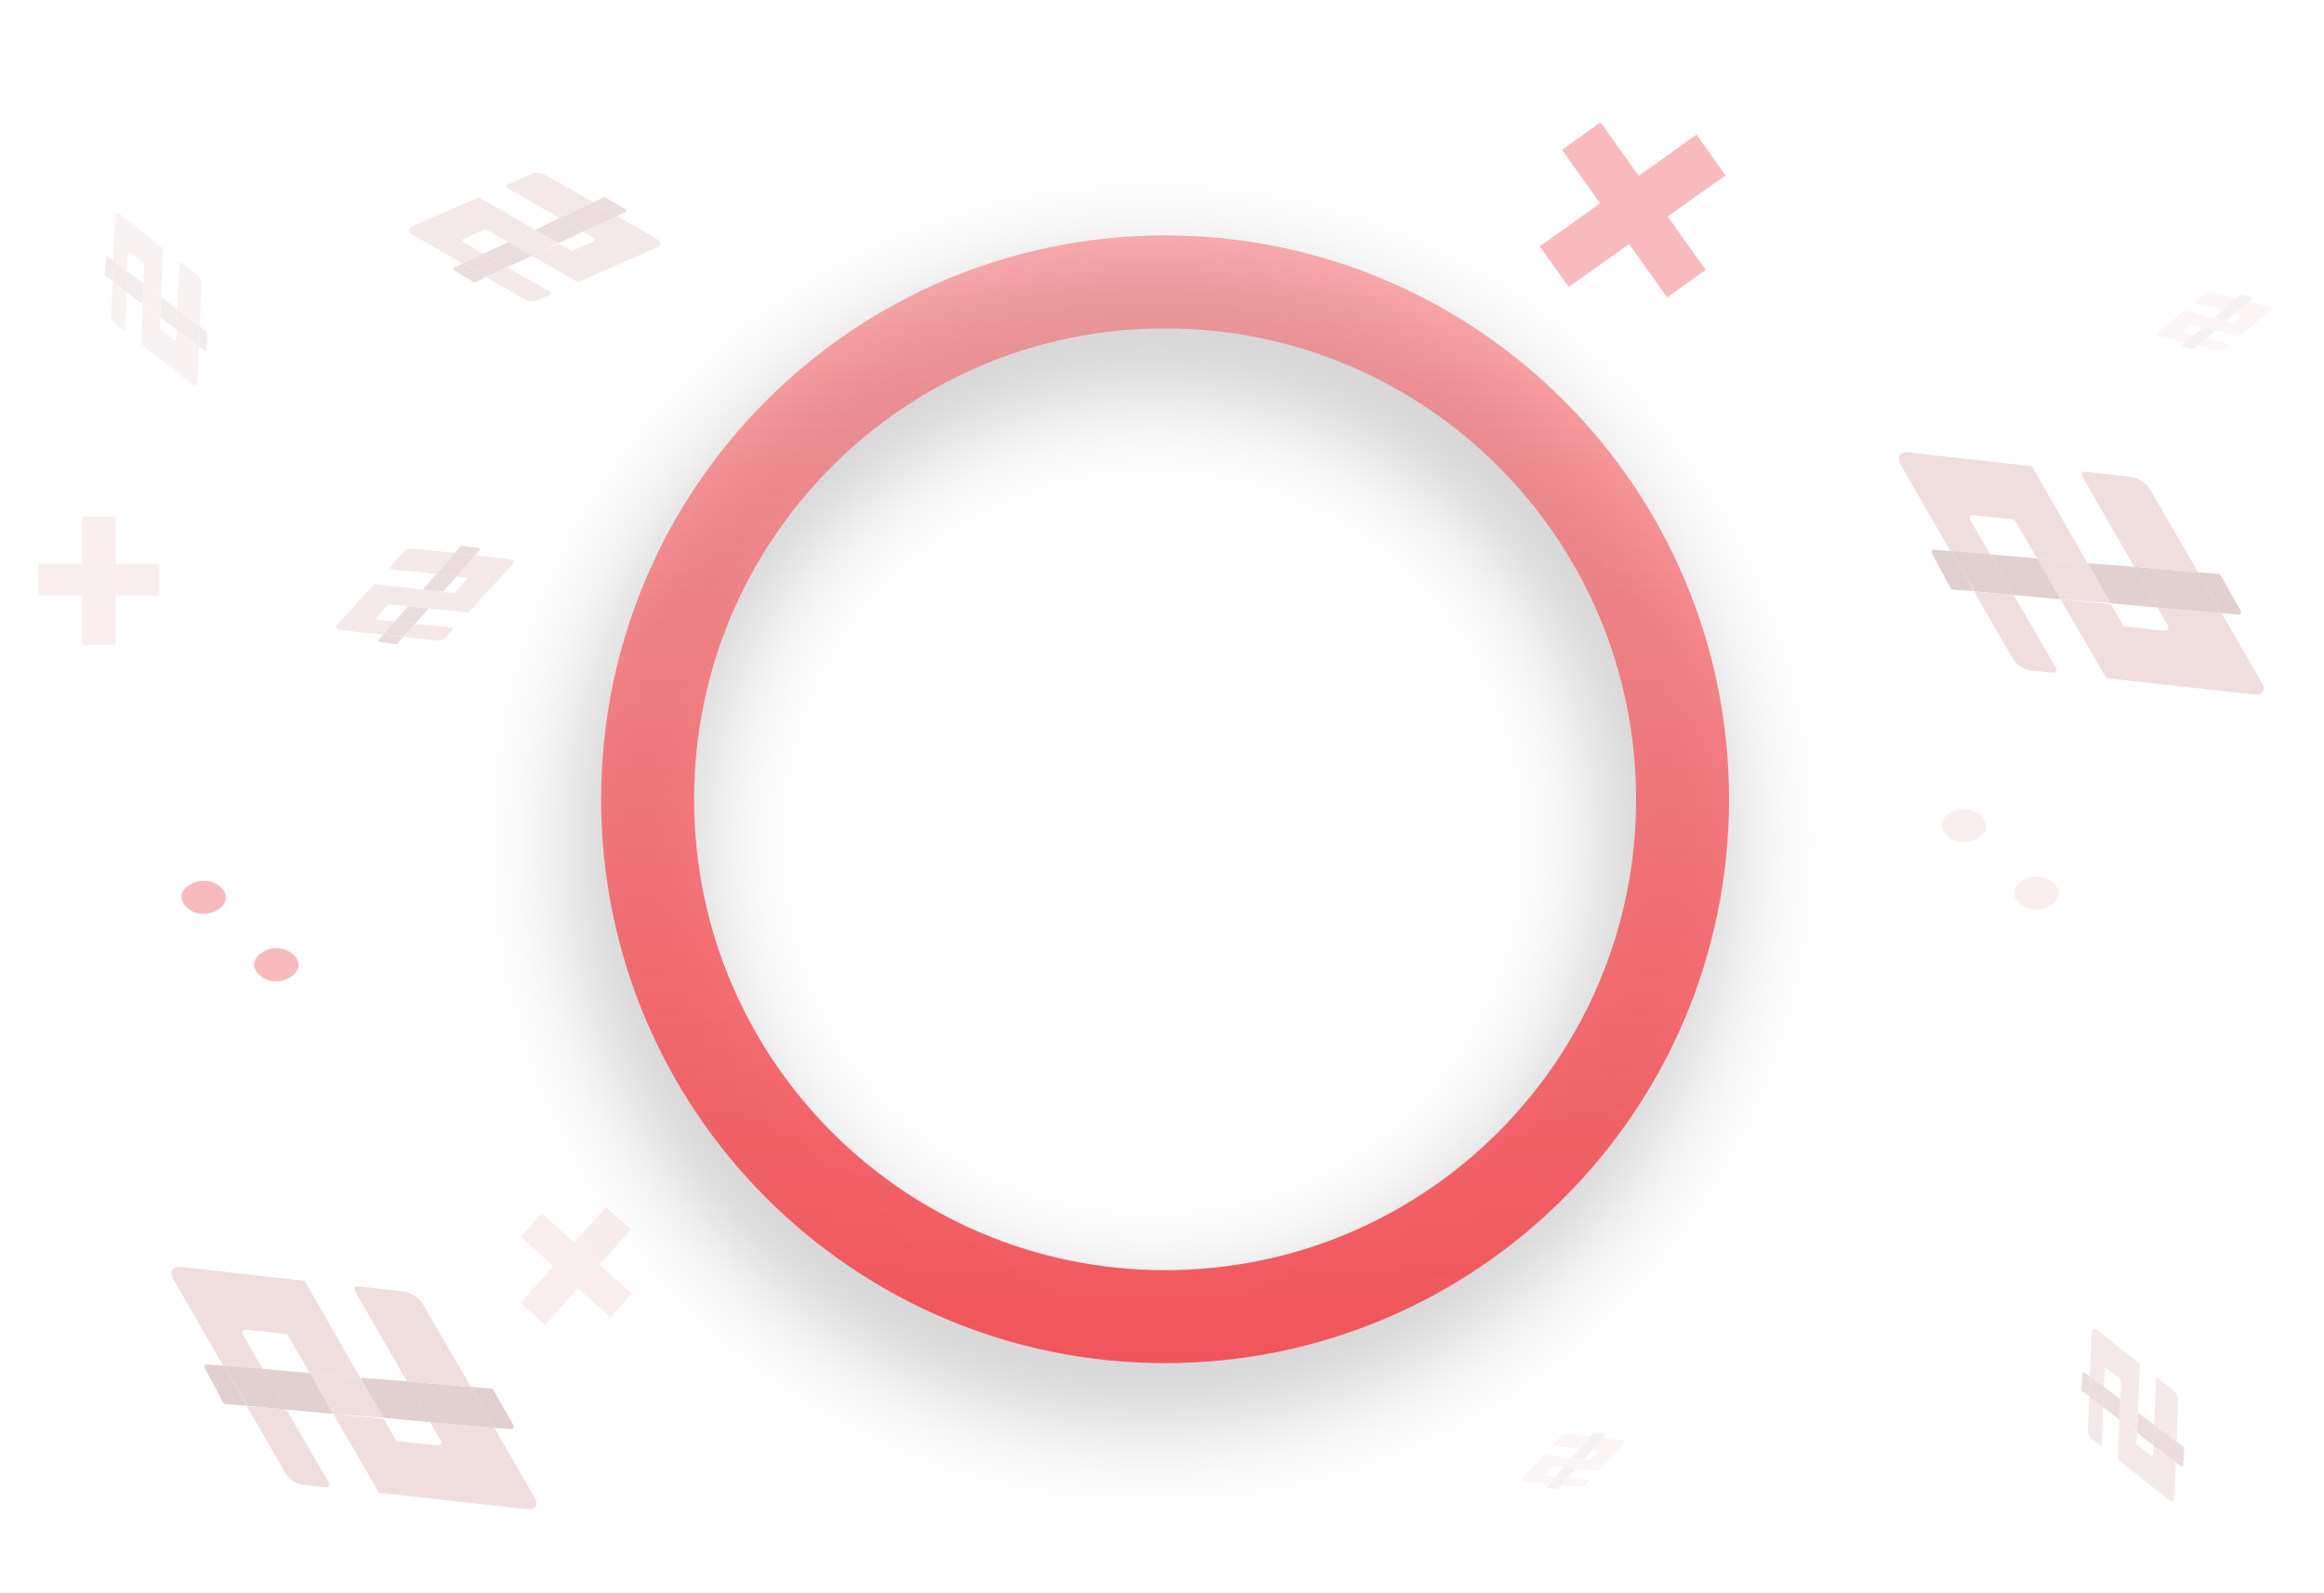
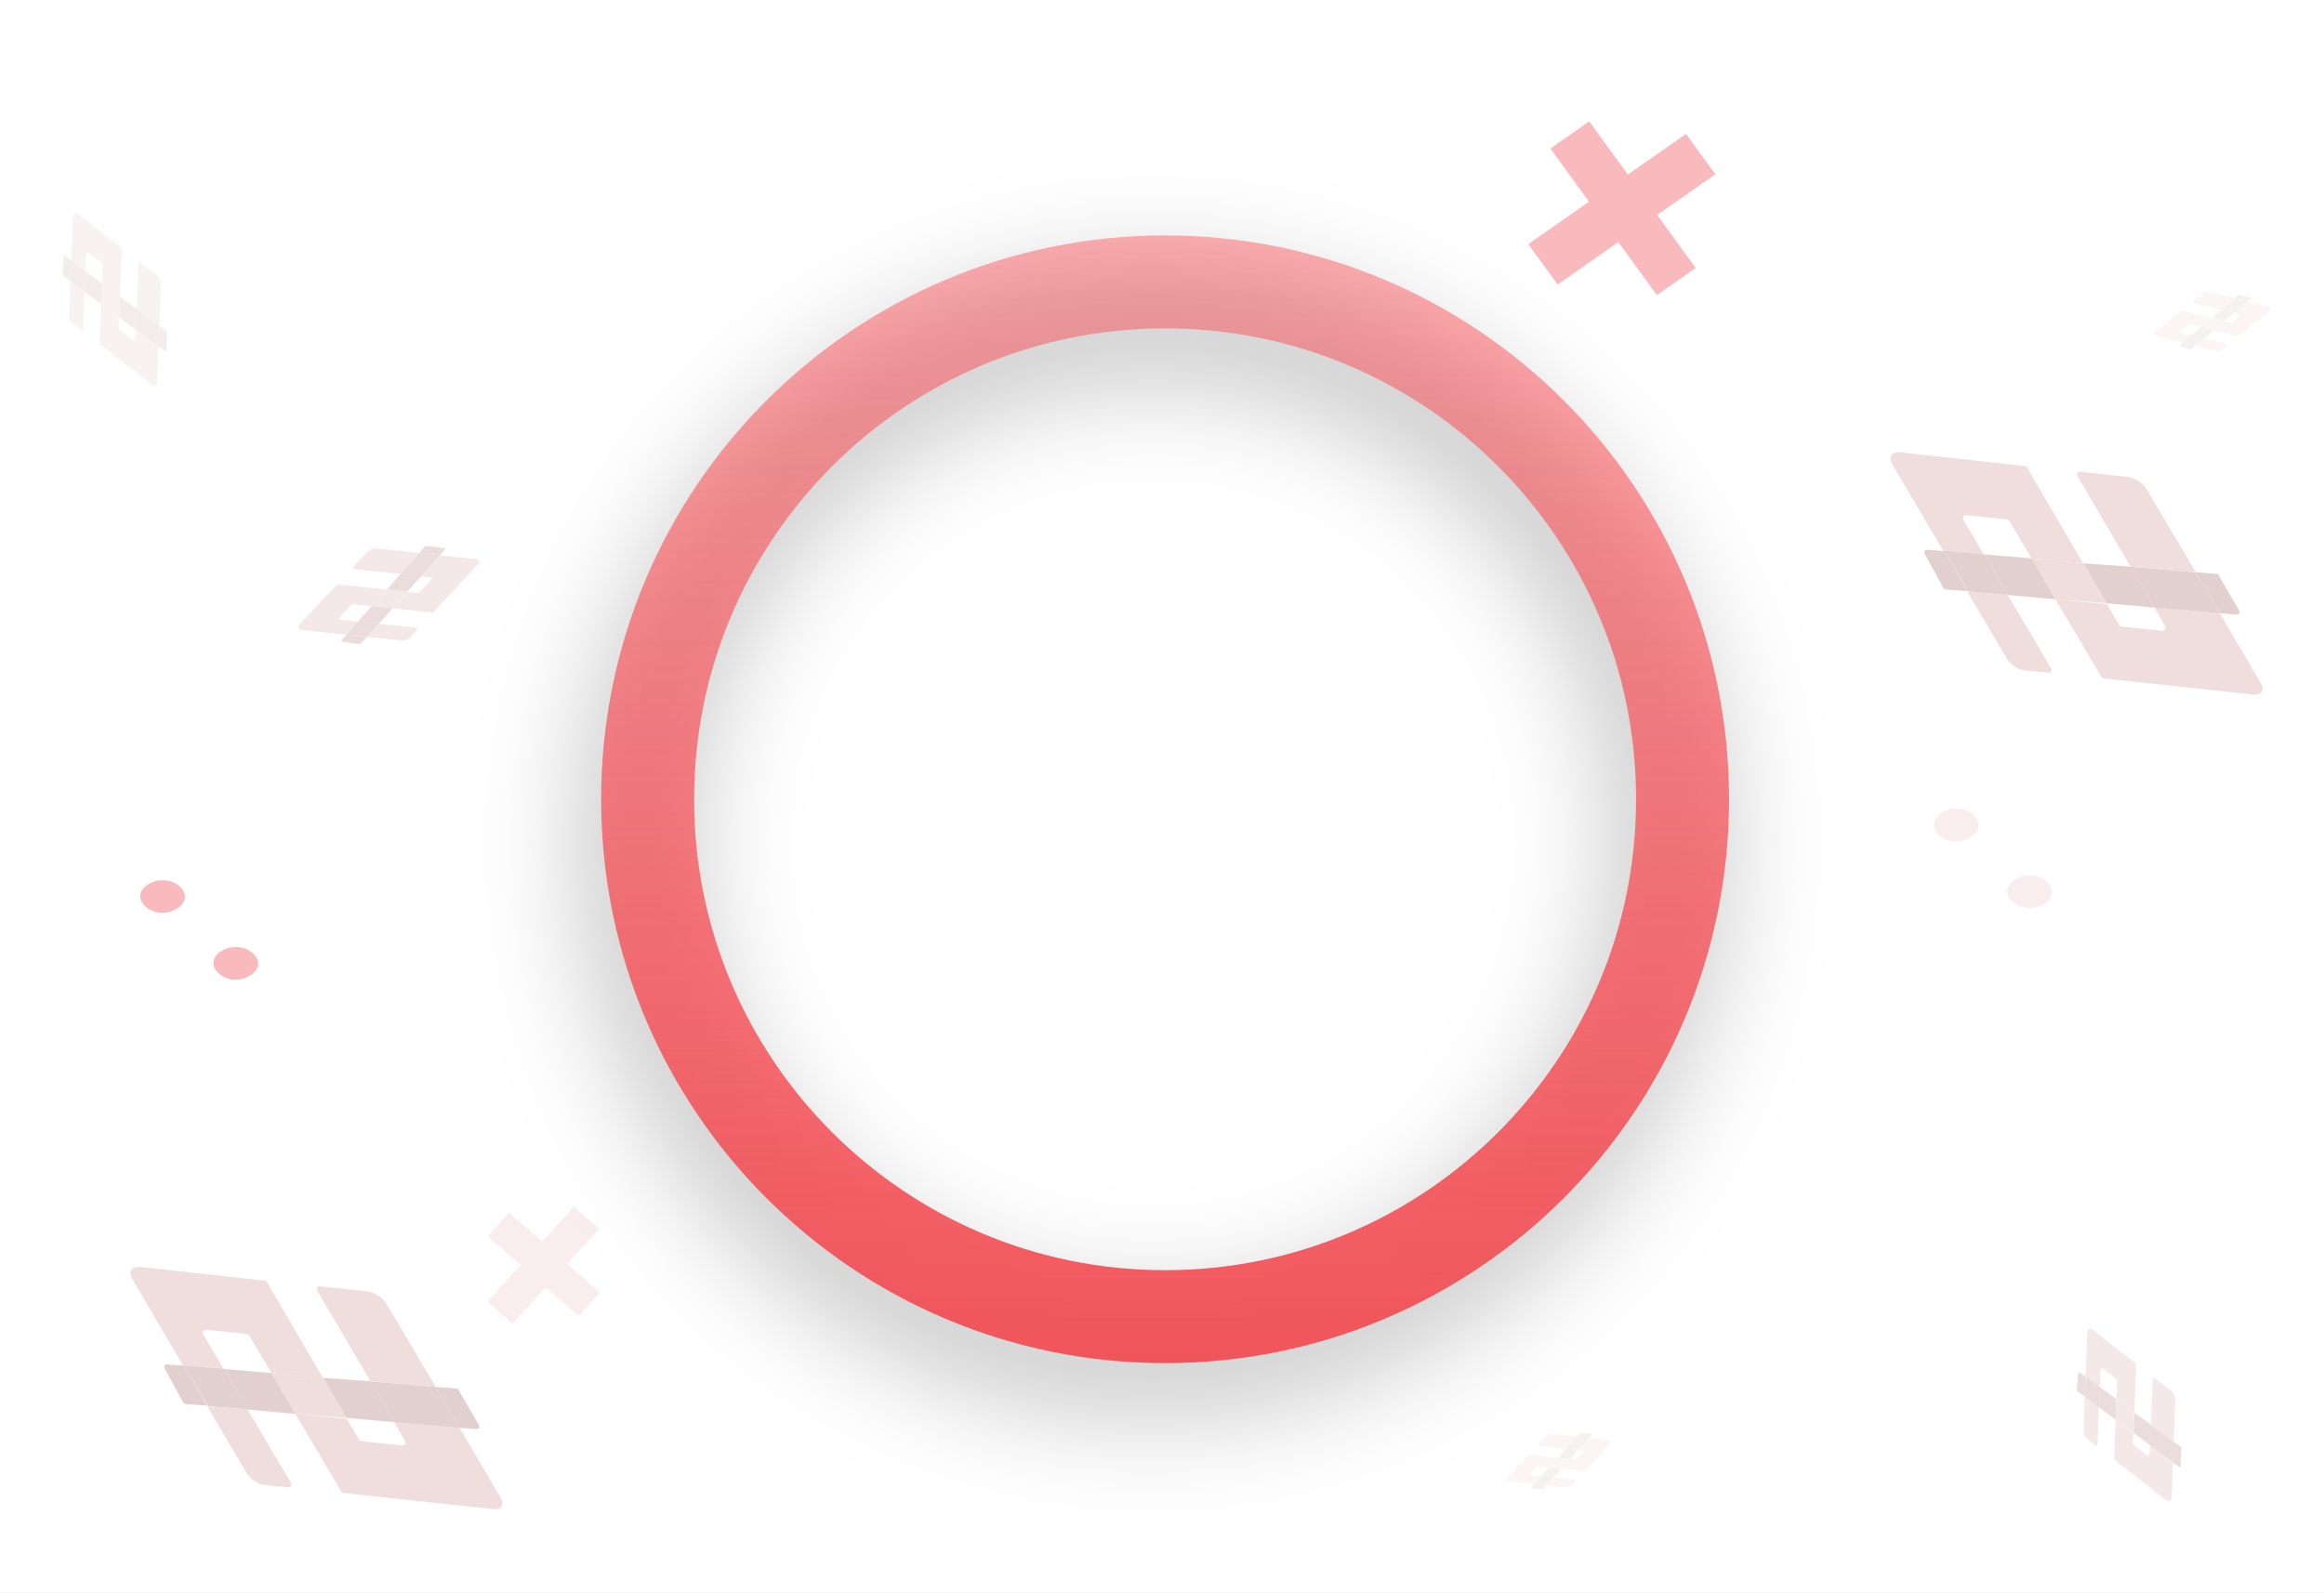
<svg xmlns="http://www.w3.org/2000/svg" width="375" height="257" viewBox="0 0 375 257" fill="none">
  <rect width="375" height="257" fill="white" />
-   <path d="M18.637 91.014H25.688V96.111H18.637V104.08H13.266V96.111H6.195V91.014H13.266V83.377H18.637V91.014Z" fill="#FAEDED" />
-   <path d="M96.692 204.115L101.943 208.82L98.541 212.616L93.29 207.911L87.973 213.846L83.972 210.262L89.29 204.327L84.024 199.609L87.426 195.812L92.692 200.53L97.788 194.843L101.788 198.427L96.692 204.115Z" fill="#FAEDED" />
-   <path d="M269.097 34.945L275.233 43.559L269.005 47.995L262.869 39.381L253.133 46.316L248.459 39.754L258.195 32.819L252.042 24.181L258.27 19.745L264.423 28.383L273.753 21.737L278.427 28.299L269.097 34.945Z" fill="#F9BABD" />
-   <path d="M325.885 145.796C325.227 145.184 324.95 144.534 325.055 143.846C325.17 143.152 325.62 142.571 326.403 142.105C327.197 141.631 328.056 141.432 328.981 141.507C329.917 141.575 330.714 141.915 331.372 142.527C332.02 143.129 332.292 143.775 332.187 144.463C332.073 145.142 331.614 145.721 330.808 146.201C330.014 146.674 329.16 146.878 328.244 146.812C327.32 146.737 326.533 146.399 325.885 145.796ZM314.17 134.903C313.512 134.292 313.236 133.642 313.34 132.954C313.456 132.26 313.905 131.679 314.688 131.212C315.482 130.739 316.342 130.54 317.266 130.615C318.202 130.683 318.999 131.022 319.657 131.634C320.305 132.237 320.577 132.883 320.473 133.57C320.359 134.249 319.899 134.829 319.094 135.309C318.299 135.782 317.445 135.986 316.53 135.92C315.605 135.845 314.819 135.506 314.17 134.903Z" fill="#FAEDED" />
-   <path d="M41.857 157.352C41.199 156.74 40.923 156.09 41.027 155.402C41.143 154.708 41.592 154.127 42.375 153.661C43.169 153.187 44.029 152.988 44.953 153.063C45.889 153.131 46.686 153.471 47.344 154.082C47.992 154.685 48.264 155.331 48.16 156.019C48.046 156.698 47.586 157.277 46.781 157.757C45.986 158.23 45.132 158.434 44.217 158.368C43.292 158.293 42.506 157.955 41.857 157.352ZM30.143 146.459C29.485 145.848 29.208 145.198 29.312 144.51C29.428 143.815 29.877 143.235 30.66 142.768C31.455 142.295 32.314 142.096 33.239 142.171C34.174 142.239 34.971 142.578 35.629 143.19C36.278 143.793 36.55 144.438 36.445 145.126C36.331 145.805 35.871 146.385 35.066 146.865C34.272 147.338 33.417 147.542 32.502 147.476C31.578 147.401 30.791 147.062 30.143 146.459Z" fill="#F9BABD" />
+   <path d="M91.498 203.964L96.793 208.619L93.356 212.384L88.061 207.728L82.688 213.613L78.654 210.066L84.027 204.182L78.718 199.513L82.155 195.748L87.465 200.417L92.614 194.777L96.647 198.324L91.498 203.964Z" fill="#FAEDED" />
+   <path d="M267.401 34.691L273.614 43.251L267.347 47.631L261.134 39.072L251.337 45.92L246.604 39.4L256.401 32.552L250.172 23.969L256.439 19.588L262.669 28.171L272.057 21.608L276.79 28.129L267.401 34.691Z" fill="#F9BABD" />
+   <path d="M324.731 145.537C324.067 144.931 323.787 144.288 323.89 143.609C324.005 142.922 324.456 142.349 325.242 141.889C326.041 141.422 326.905 141.227 327.836 141.302C328.777 141.37 329.58 141.707 330.244 142.313C330.898 142.91 331.173 143.548 331.07 144.228C330.957 144.898 330.496 145.471 329.686 145.944C328.888 146.41 328.029 146.611 327.108 146.544C326.177 146.469 325.385 146.133 324.731 145.537ZM312.914 134.755C312.25 134.149 311.97 133.507 312.074 132.827C312.189 132.141 312.639 131.567 313.426 131.107C314.224 130.641 315.088 130.445 316.019 130.52C316.961 130.588 317.764 130.925 318.427 131.531C319.082 132.128 319.357 132.766 319.253 133.446C319.14 134.117 318.679 134.689 317.87 135.162C317.072 135.629 316.212 135.829 315.291 135.763C314.361 135.688 313.568 135.352 312.914 134.755Z" fill="#FAEDED" />
+   <path d="M35.3 157.093C34.636 156.487 34.356 155.844 34.46 155.165C34.575 154.478 35.025 153.905 35.812 153.445C36.61 152.978 37.474 152.783 38.405 152.858C39.347 152.926 40.15 153.263 40.813 153.869C41.468 154.465 41.743 155.104 41.639 155.783C41.526 156.454 41.065 157.027 40.256 157.5C39.458 157.966 38.598 158.167 37.677 158.1C36.747 158.025 35.954 157.689 35.3 157.093ZM23.484 146.311C22.82 145.705 22.54 145.063 22.643 144.383C22.758 143.697 23.209 143.123 23.996 142.663C24.794 142.197 25.658 142.001 26.589 142.076C27.531 142.144 28.333 142.481 28.997 143.087C29.651 143.684 29.926 144.322 29.823 145.002C29.71 145.673 29.249 146.245 28.439 146.718C27.641 147.185 26.782 147.385 25.861 147.319C24.93 147.243 24.138 146.908 23.484 146.311Z" fill="#F9BABD" />
+   <path d="M363.474 112.081C364.913 112.264 365.567 111.371 364.743 110.146L358.182 98.975L347.641 98.061L349.356 101.055C349.534 101.408 349.311 101.787 348.91 101.813L342.353 101.133C342.201 101.173 342.063 100.969 341.967 100.914L339.976 97.513L331.677 96.731L339.103 109.276C339.144 109.425 339.337 109.535 339.489 109.495L363.474 112.081Z" fill="#F0DEDF" />
+   <path d="M361.014 99.188C361.263 99.203 361.431 98.918 361.349 98.619L357.959 92.782C357.918 92.633 357.822 92.578 357.669 92.618L354.335 92.373L358.178 98.972L361.014 99.188Z" fill="#E2CFCF" />
+   <path d="M358.177 98.981L354.334 92.382L343.793 91.468L347.636 98.067L358.177 98.981Z" fill="#E2CFCF" />
+   <path d="M354.335 92.376L346.318 78.865C345.824 77.954 344.472 77.188 343.435 76.98L335.689 76.132C335.343 76.063 334.968 76.482 335.242 76.89L343.794 91.463L354.335 92.376Z" fill="#F0DEDF" />
+   <path d="M347.638 98.06L343.795 91.461L336.131 90.912L339.933 97.362L347.638 98.06Z" fill="#E2CFCF" />
+   <path d="M339.935 97.358L336.132 90.909L327.832 90.127L331.675 96.726L339.935 97.358Z" fill="#F0DEDF" />
+   <path d="M330.496 108.568C330.841 108.637 331.217 108.218 330.942 107.81L323.969 96.026L317.453 95.496L323.836 106.313C324.33 107.225 325.627 108.085 326.719 108.199L330.496 108.568Z" fill="#F0DEDF" />
+   <path d="M336.125 90.915L327.08 75.431C327.04 75.281 326.846 75.172 326.694 75.212L306.734 73.009C305.296 72.826 304.641 73.719 305.41 75.039L313.645 89.054L320.161 89.584L316.812 83.897C316.634 83.543 316.857 83.164 317.258 83.138L323.815 83.818C323.967 83.778 324.105 83.982 324.201 84.037L327.825 90.133L336.125 90.915Z" fill="#F0DEDF" />
+   <path d="M331.673 96.724L327.83 90.126L320.222 89.482L323.968 96.026L331.673 96.724Z" fill="#E2CFCF" />
+   <path d="M323.969 96.028L320.223 89.484L313.707 88.954L317.606 95.458L323.969 96.028Z" fill="#E2CFCF" />
+   <path d="M313.922 95.143L317.505 95.403L313.703 88.953L310.867 88.737C310.618 88.723 310.451 89.007 310.532 89.306L313.632 94.979C313.729 95.034 313.826 95.088 313.922 95.143Z" fill="#E2CFCF" />
+   <path d="M79.456 243.549C80.895 243.731 81.549 242.838 80.725 241.613L74.164 230.443L63.623 229.529L65.338 232.522C65.516 232.875 65.293 233.255 64.892 233.28L58.335 232.6C58.183 232.64 58.045 232.436 57.949 232.382L55.958 228.98L47.659 228.198L55.085 240.743C55.126 240.893 55.319 241.002 55.471 240.962L79.456 243.549Z" fill="#F0DEDF" />
+   <path d="M76.996 230.655C77.245 230.67 77.413 230.386 77.331 230.087L73.941 224.25C73.9 224.1 73.804 224.046 73.651 224.086L70.317 223.841L74.16 230.44L76.996 230.655Z" fill="#E2CFCF" />
+   <path d="M74.159 230.448L70.316 223.849L59.775 222.935L63.618 229.534L74.159 230.448Z" fill="#E2CFCF" />
+   <path d="M70.317 223.844L62.3 210.332C61.806 209.421 60.454 208.655 59.417 208.447L51.671 207.599C51.325 207.53 50.949 207.949 51.224 208.357L59.775 222.93L70.317 223.844Z" fill="#F0DEDF" />
+   <path d="M63.62 229.527L59.777 222.928L52.113 222.379L55.915 228.829L63.62 229.527Z" fill="#E2CFCF" />
+   <path d="M55.916 228.826L52.114 222.376L43.814 221.594L47.657 228.193L55.916 228.826Z" fill="#F0DEDF" />
+   <path d="M46.477 240.035C46.823 240.104 47.199 239.685 46.924 239.277L39.951 227.493L33.435 226.963L39.818 237.78C40.312 238.692 41.608 239.553 42.701 239.666L46.477 240.035Z" fill="#F0DEDF" />
+   <path d="M52.107 222.382L43.062 206.898C43.021 206.749 42.828 206.639 42.676 206.68L22.716 204.476C21.278 204.294 20.623 205.187 21.392 206.507L29.627 220.521L36.143 221.051L32.794 215.364C32.616 215.01 32.839 214.631 33.24 214.606L39.797 215.285C39.949 215.245 40.087 215.449 40.183 215.504L43.807 221.6L52.107 222.382Z" fill="#F0DEDF" />
+   <path d="M47.655 228.192L43.812 221.593L36.203 220.949L39.95 227.494L47.655 228.192Z" fill="#E2CFCF" />
+   <path d="M39.951 227.495L36.205 220.951L29.689 220.421L33.588 226.925L39.951 227.495Z" fill="#E2CFCF" />
+   <path d="M29.904 226.61L33.487 226.87L29.685 220.421L26.849 220.205C26.6 220.19 26.433 220.474 26.514 220.773L29.614 226.446C29.711 226.501 29.807 226.556 29.904 226.61Z" fill="#E2CFCF" />
  <g opacity="0.7">
-     <path d="M105.966 39.952C106.729 39.634 106.792 38.999 106.029 38.618L99.548 34.876L94.085 37.417L95.801 38.432C95.992 38.559 95.992 38.813 95.801 38.94L92.371 40.465C92.308 40.529 92.18 40.465 92.117 40.465L90.147 39.324L85.828 41.293L93.135 45.48C93.199 45.544 93.326 45.544 93.39 45.48L105.966 39.952Z" fill="#F0DEDF" />
-     <path d="M101.009 34.174C101.136 34.111 101.136 33.92 101.008 33.793L97.64 31.827C97.577 31.763 97.513 31.763 97.45 31.827L95.735 32.653L99.548 34.873L101.009 34.174Z" fill="#E2CFCF" />
-     <path d="M99.549 34.876L95.736 32.656L90.273 35.197L94.086 37.418L99.549 34.876Z" fill="#E2CFCF" />
-     <path d="M95.736 32.651L87.856 28.147C87.347 27.83 86.458 27.83 85.886 28.021L81.821 29.8C81.63 29.863 81.567 30.181 81.821 30.308L90.273 35.192L95.736 32.651Z" fill="#F0DEDF" />
-     <path d="M94.085 37.414L90.272 35.194L86.334 37.1L90.084 39.257L94.085 37.414Z" fill="#E2CFCF" />
-     <path d="M90.083 39.257L86.334 37.1L82.015 39.069L85.828 41.29L90.083 39.257Z" fill="#F0DEDF" />
-     <path d="M88.69 47.571C88.881 47.508 88.944 47.19 88.69 47.063L81.827 43.13L78.46 44.719L84.752 48.334C85.26 48.652 86.149 48.715 86.721 48.461L88.69 47.571Z" fill="#F0DEDF" />
-     <path d="M86.335 37.103L77.375 31.902C77.311 31.838 77.184 31.838 77.121 31.902L66.64 36.477C65.878 36.795 65.814 37.43 66.577 37.874L74.711 42.568L78.078 40.979L74.773 39.076C74.582 38.949 74.582 38.696 74.773 38.569L78.203 37.043C78.266 36.98 78.394 37.043 78.457 37.043L82.016 39.073L86.335 37.103Z" fill="#F0DEDF" />
-     <path d="M85.827 41.293L82.014 39.073L78.076 40.915L81.826 43.136L85.827 41.293Z" fill="#E2CFCF" />
-     <path d="M81.825 43.134L78.076 40.914L74.71 42.502L78.522 44.659L81.825 43.134Z" fill="#E2CFCF" />
-     <path d="M76.618 45.548L78.46 44.659L74.71 42.502L73.25 43.201C73.123 43.265 73.123 43.455 73.25 43.582L76.427 45.549C76.491 45.549 76.554 45.548 76.618 45.548Z" fill="#E2CFCF" />
-   </g>
-   <path d="M363.689 112.081C365.101 112.264 365.743 111.371 364.934 110.146L358.496 98.975L348.151 98.061L349.835 101.055C350.01 101.408 349.791 101.787 349.397 101.813L342.962 101.133C342.813 101.173 342.678 100.969 342.583 100.914L340.63 97.513L332.485 96.731L339.773 109.276C339.813 109.425 340.002 109.535 340.152 109.495L363.689 112.081Z" fill="#F0DEDF" />
-   <path d="M361.275 99.188C361.52 99.203 361.684 98.918 361.604 98.619L358.277 92.782C358.237 92.633 358.143 92.578 357.993 92.618L354.721 92.373L358.492 98.972L361.275 99.188Z" fill="#E2CFCF" />
-   <path d="M358.491 98.981L354.72 92.382L344.376 91.468L348.147 98.067L358.491 98.981Z" fill="#E2CFCF" />
-   <path d="M354.721 92.376L346.854 78.865C346.369 77.954 345.042 77.188 344.024 76.98L336.423 76.132C336.084 76.063 335.715 76.482 335.985 76.89L344.376 91.463L354.721 92.376Z" fill="#F0DEDF" />
-   <path d="M348.149 98.06L344.378 91.461L336.856 90.912L340.588 97.362L348.149 98.06Z" fill="#E2CFCF" />
-   <path d="M340.589 97.358L336.858 90.909L328.713 90.127L332.484 96.726L340.589 97.358Z" fill="#F0DEDF" />
-   <path d="M331.326 108.568C331.666 108.637 332.034 108.218 331.765 107.81L324.922 96.026L318.528 95.496L324.791 106.313C325.276 107.225 326.548 108.085 327.621 108.199L331.326 108.568Z" fill="#F0DEDF" />
-   <path d="M336.851 90.915L327.975 75.431C327.935 75.281 327.745 75.172 327.596 75.212L308.009 73.009C306.597 72.826 305.955 73.719 306.709 75.039L314.791 89.054L321.185 89.584L317.898 83.897C317.723 83.543 317.942 83.164 318.336 83.138L324.771 83.818C324.92 83.778 325.055 83.982 325.15 84.037L328.706 90.133L336.851 90.915Z" fill="#F0DEDF" />
-   <path d="M332.482 96.724L328.711 90.126L321.244 89.482L324.921 96.026L332.482 96.724Z" fill="#E2CFCF" />
-   <path d="M324.922 96.028L321.245 89.484L314.851 88.954L318.677 95.458L324.922 96.028Z" fill="#E2CFCF" />
-   <path d="M315.062 95.143L318.579 95.403L314.847 88.953L312.064 88.737C311.82 88.723 311.656 89.007 311.736 89.306L314.778 94.979C314.873 95.034 314.968 95.088 315.062 95.143Z" fill="#E2CFCF" />
-   <path d="M84.973 243.549C86.385 243.731 87.027 242.838 86.218 241.613L79.78 230.443L69.435 229.529L71.119 232.522C71.293 232.875 71.074 233.255 70.68 233.28L64.246 232.6C64.097 232.64 63.962 232.436 63.867 232.382L61.914 228.98L53.769 228.198L61.056 240.743C61.097 240.893 61.286 241.002 61.436 240.962L84.973 243.549Z" fill="#F0DEDF" />
-   <path d="M82.559 230.655C82.803 230.67 82.968 230.386 82.888 230.087L79.561 224.25C79.521 224.1 79.426 224.046 79.276 224.086L76.004 223.841L79.776 230.44L82.559 230.655Z" fill="#E2CFCF" />
-   <path d="M79.775 230.448L76.003 223.849L65.659 222.935L69.43 229.534L79.775 230.448Z" fill="#E2CFCF" />
-   <path d="M76.004 223.844L68.137 210.332C67.653 209.421 66.325 208.655 65.308 208.447L57.706 207.599C57.367 207.53 56.998 207.949 57.268 208.357L65.66 222.93L76.004 223.844Z" fill="#F0DEDF" />
-   <path d="M69.432 229.527L65.661 222.928L58.14 222.379L61.871 228.829L69.432 229.527Z" fill="#E2CFCF" />
-   <path d="M61.873 228.826L58.141 222.376L49.996 221.594L53.768 228.193L61.873 228.826Z" fill="#F0DEDF" />
-   <path d="M52.61 240.035C52.949 240.104 53.318 239.685 53.048 239.277L46.205 227.493L39.811 226.963L46.075 237.78C46.559 238.692 47.832 239.553 48.904 239.666L52.61 240.035Z" fill="#F0DEDF" />
-   <path d="M58.134 222.382L49.258 206.898C49.218 206.749 49.029 206.639 48.879 206.68L29.292 204.476C27.881 204.294 27.238 205.187 27.992 206.507L36.074 220.521L42.468 221.051L39.182 215.364C39.007 215.01 39.226 214.631 39.62 214.606L46.054 215.285C46.204 215.245 46.338 215.449 46.433 215.504L49.989 221.6L58.134 222.382Z" fill="#F0DEDF" />
-   <path d="M53.765 228.192L49.994 221.593L42.528 220.949L46.204 227.494L53.765 228.192Z" fill="#E2CFCF" />
-   <path d="M46.205 227.495L42.529 220.951L36.135 220.421L39.961 226.925L46.205 227.495Z" fill="#E2CFCF" />
-   <path d="M36.346 226.61L39.862 226.87L36.131 220.421L33.348 220.205C33.103 220.19 32.939 220.474 33.019 220.773L36.061 226.446C36.156 226.501 36.251 226.556 36.346 226.61Z" fill="#E2CFCF" />
-   <g opacity="0.7">
-     <path d="M82.628 91.169C83.056 90.719 82.907 90.263 82.266 90.232L76.669 89.617L73.681 93.021L75.17 93.201C75.34 93.23 75.417 93.405 75.325 93.55L73.427 95.639C73.402 95.702 73.296 95.697 73.252 95.716L71.549 95.526L69.175 98.19L75.475 98.86C75.538 98.885 75.625 98.846 75.65 98.783L82.628 91.169Z" fill="#F0DEDF" />
-     <path d="M77.463 88.697C77.531 88.615 77.473 88.483 77.347 88.434L74.432 88.1C74.369 88.076 74.326 88.095 74.301 88.158L73.372 89.246L76.669 89.62L77.463 88.697Z" fill="#E2CFCF" />
-     <path d="M76.67 89.62L73.372 89.245L70.384 92.649L73.682 93.023L76.67 89.62Z" fill="#E2CFCF" />
-     <path d="M73.372 89.243L66.582 88.528C66.135 88.463 65.523 88.733 65.188 89.037L62.93 91.493C62.818 91.594 62.871 91.832 63.084 91.843L70.383 92.647L73.372 89.243Z" fill="#F0DEDF" />
-     <path d="M73.681 93.022L70.383 92.648L68.251 95.153L71.486 95.503L73.681 93.022Z" fill="#E2CFCF" />
-     <path d="M71.485 95.503L68.25 95.153L65.876 97.817L69.174 98.192L71.485 95.503Z" fill="#F0DEDF" />
-     <path d="M73.048 101.652C73.16 101.551 73.107 101.313 72.894 101.302L66.977 100.672L65.142 102.785L70.569 103.37C71.015 103.435 71.646 103.209 71.963 102.861L73.048 101.652Z" fill="#F0DEDF" />
-     <path d="M68.25 95.16L60.505 94.292C60.442 94.267 60.355 94.306 60.33 94.369L54.505 100.692C54.077 101.142 54.227 101.598 54.886 101.673L61.909 102.442L63.744 100.329L60.892 100.019C60.722 99.99 60.645 99.815 60.738 99.67L62.635 97.581C62.66 97.518 62.767 97.523 62.81 97.504L65.876 97.824L68.25 95.16Z" fill="#F0DEDF" />
-     <path d="M69.172 98.194L65.874 97.82L63.723 100.281L66.977 100.674L69.172 98.194Z" fill="#E2CFCF" />
-     <path d="M66.978 100.671L63.723 100.277L61.889 102.39L65.167 102.721L66.978 100.671Z" fill="#E2CFCF" />
-     <path d="M64.125 103.914L65.123 102.744L61.888 102.394L61.094 103.318C61.026 103.4 61.084 103.531 61.21 103.58L63.994 103.972C64.037 103.953 64.081 103.933 64.125 103.914Z" fill="#E2CFCF" />
+     <path d="M77.066 91.169C77.502 90.719 77.35 90.263 76.698 90.232L70.995 89.617L67.95 93.021L69.467 93.201C69.64 93.23 69.718 93.405 69.624 93.55L67.69 95.639C67.665 95.702 67.557 95.697 67.512 95.716L65.777 95.526L63.357 98.19L69.777 98.86C69.842 98.885 69.931 98.846 69.956 98.783L77.066 91.169Z" fill="#F0DEDF" />
+     <path d="M71.803 88.697C71.873 88.615 71.814 88.483 71.685 88.434L68.715 88.1C68.651 88.076 68.606 88.095 68.581 88.158L67.634 89.246L70.995 89.62L71.803 88.697Z" fill="#E2CFCF" />
+     <path d="M70.996 89.62L67.635 89.245L64.59 92.649L67.951 93.023L70.996 89.62Z" fill="#E2CFCF" />
+     <path d="M67.634 89.243L60.715 88.528C60.26 88.463 59.636 88.733 59.295 89.037L56.994 91.493C56.88 91.594 56.934 91.832 57.151 91.843L64.589 92.647L67.634 89.243Z" fill="#F0DEDF" />
+     <path d="M67.949 93.022L64.588 92.648L62.416 95.153L65.712 95.503L67.949 93.022Z" fill="#E2CFCF" />
+     <path d="M65.712 95.503L62.416 95.153L59.995 97.817L63.356 98.192L65.712 95.503Z" fill="#F0DEDF" />
+     <path d="M67.304 101.652C67.418 101.551 67.365 101.313 67.147 101.302L61.117 100.672L59.248 102.785L64.778 103.37C65.233 103.435 65.876 103.209 66.198 102.861L67.304 101.652Z" fill="#F0DEDF" />
+     <path d="M62.415 95.16L54.523 94.292C54.459 94.267 54.369 94.306 54.344 94.369L48.409 100.692C47.973 101.142 48.125 101.598 48.797 101.673L55.953 102.442L57.823 100.329L54.917 100.019C54.744 99.99 54.666 99.815 54.76 99.67L56.694 97.581C56.719 97.518 56.827 97.523 56.872 97.504L59.995 97.824L62.415 95.16Z" fill="#F0DEDF" />
+     <path d="M63.355 98.194L59.994 97.82L57.802 100.281L61.118 100.674L63.355 98.194Z" fill="#E2CFCF" />
+     <path d="M61.118 100.671L57.802 100.277L55.933 102.39L59.274 102.721L61.118 100.671Z" fill="#E2CFCF" />
+     <path d="M58.211 103.914L59.228 102.744L55.932 102.394L55.123 103.318C55.054 103.4 55.113 103.531 55.241 103.58L58.078 103.972C58.122 103.953 58.167 103.933 58.211 103.914Z" fill="#E2CFCF" />
  </g>
  <g opacity="0.3">
-     <path d="M262.012 232.974C262.26 232.713 262.174 232.449 261.803 232.431L258.563 232.075L256.833 234.046L257.695 234.15C257.793 234.167 257.838 234.268 257.784 234.352L256.685 235.561C256.671 235.598 256.609 235.595 256.584 235.606L255.599 235.496L254.224 237.038L257.871 237.426C257.908 237.441 257.958 237.418 257.972 237.382L262.012 232.974Z" fill="#F0DEDF" />
-     <path d="M259.023 231.542C259.062 231.494 259.029 231.418 258.956 231.39L257.268 231.196C257.231 231.182 257.206 231.193 257.192 231.23L256.653 231.86L258.563 232.077L259.023 231.542Z" fill="#E2CFCF" />
-     <path d="M258.563 232.076L256.654 231.859L254.924 233.83L256.833 234.047L258.563 232.076Z" fill="#E2CFCF" />
-     <path d="M256.653 231.858L252.722 231.444C252.464 231.407 252.11 231.563 251.915 231.739L250.608 233.161C250.543 233.22 250.574 233.357 250.698 233.363L254.923 233.829L256.653 231.858Z" fill="#F0DEDF" />
-     <path d="M256.833 234.046L254.923 233.829L253.689 235.279L255.562 235.482L256.833 234.046Z" fill="#E2CFCF" />
-     <path d="M255.562 235.483L253.689 235.281L252.314 236.823L254.223 237.04L255.562 235.483Z" fill="#F0DEDF" />
-     <path d="M256.466 239.042C256.531 238.984 256.5 238.846 256.377 238.84L252.951 238.475L251.889 239.699L255.031 240.037C255.289 240.075 255.655 239.944 255.838 239.742L256.466 239.042Z" fill="#F0DEDF" />
-     <path d="M253.689 235.283L249.204 234.78C249.168 234.766 249.117 234.788 249.103 234.825L245.731 238.486C245.483 238.746 245.569 239.01 245.951 239.053L250.017 239.499L251.079 238.275L249.428 238.096C249.33 238.079 249.285 237.978 249.339 237.894L250.438 236.685C250.452 236.648 250.514 236.651 250.539 236.64L252.314 236.825L253.689 235.283Z" fill="#F0DEDF" />
-     <path d="M254.223 237.04L252.313 236.823L251.067 238.248L252.952 238.476L254.223 237.04Z" fill="#E2CFCF" />
-     <path d="M252.953 238.474L251.068 238.246L250.005 239.469L251.904 239.661L252.953 238.474Z" fill="#E2CFCF" />
-     <path d="M251.301 240.352L251.879 239.674L250.005 239.472L249.546 240.007C249.506 240.054 249.54 240.13 249.613 240.158L251.225 240.385C251.25 240.374 251.275 240.363 251.301 240.352Z" fill="#E2CFCF" />
+     <path d="M259.863 232.974C260.116 232.713 260.028 232.449 259.65 232.431L256.348 232.075L254.585 234.046L255.463 234.15C255.564 234.167 255.609 234.268 255.554 234.352L254.435 235.561C254.42 235.598 254.357 235.595 254.332 235.606L253.327 235.496L251.926 237.038L255.643 237.426C255.68 237.441 255.732 237.418 255.746 237.382L259.863 232.974Z" fill="#F0DEDF" />
+     <path d="M256.817 231.542C256.857 231.494 256.823 231.418 256.748 231.39L255.028 231.196C254.991 231.182 254.965 231.193 254.951 231.23L254.402 231.86L256.348 232.077L256.817 231.542Z" fill="#E2CFCF" />
+     <path d="M256.349 232.076L254.403 231.859L252.64 233.83L254.586 234.047L256.349 232.076Z" fill="#E2CFCF" />
+     <path d="M254.402 231.858L250.396 231.444C250.133 231.407 249.772 231.563 249.574 231.739L248.242 233.161C248.176 233.22 248.207 233.357 248.333 233.363L252.639 233.829L254.402 231.858Z" fill="#F0DEDF" />
+     <path d="M254.586 234.046L252.639 233.829L251.381 235.279L253.29 235.482L254.586 234.046Z" fill="#E2CFCF" />
+     <path d="M253.29 235.483L251.381 235.281L249.98 236.823L251.926 237.04L253.29 235.483Z" fill="#F0DEDF" />
+     <path d="M254.211 239.042C254.277 238.984 254.246 238.846 254.12 238.84L250.63 238.475L249.547 239.699L252.749 240.037C253.012 240.075 253.385 239.944 253.571 239.742L254.211 239.042Z" fill="#F0DEDF" />
+     <path d="M251.381 235.283L246.811 234.78C246.774 234.766 246.723 234.788 246.708 234.825L243.272 238.486C243.019 238.746 243.107 239.01 243.497 239.053L247.64 239.499L248.722 238.275L247.04 238.096C246.94 238.079 246.894 237.978 246.949 237.894L248.068 236.685C248.083 236.648 248.146 236.651 248.172 236.64L249.98 236.825L251.381 235.283Z" fill="#F0DEDF" />
+     <path d="M251.926 237.04L249.979 236.823L248.71 238.248L250.63 238.476L251.926 237.04Z" fill="#E2CFCF" />
+     <path d="M250.631 238.474L248.711 238.246L247.628 239.469L249.563 239.661L250.631 238.474Z" fill="#E2CFCF" />
+     <path d="M248.948 240.352L249.537 239.674L247.628 239.472L247.159 240.007C247.119 240.054 247.153 240.13 247.228 240.158L248.87 240.385C248.896 240.374 248.922 240.363 248.948 240.352Z" fill="#E2CFCF" />
  </g>
  <g opacity="0.7">
-     <path d="M349.945 242.062C350.424 242.457 350.869 242.277 350.855 241.636L351.071 236.014L347.463 233.274L347.389 234.771C347.372 234.942 347.203 235.031 347.051 234.949L344.833 233.203C344.768 233.183 344.766 233.077 344.743 233.034L344.812 231.324L341.985 229.143L341.763 235.47C341.743 235.535 341.788 235.619 341.852 235.639L349.945 242.062Z" fill="#F0DEDF" />
-     <path d="M352.049 236.739C352.136 236.801 352.263 236.735 352.302 236.606L352.43 233.677C352.449 233.612 352.427 233.57 352.363 233.55L351.211 232.7L351.071 236.013L352.049 236.739Z" fill="#E2CFCF" />
-     <path d="M351.071 236.01L351.211 232.697L347.602 229.956L347.462 233.27L351.071 236.01Z" fill="#E2CFCF" />
-     <path d="M351.215 232.698L351.447 225.88C351.48 225.431 351.168 224.84 350.84 224.527L348.229 222.448C348.12 222.343 347.887 222.413 347.891 222.626L347.606 229.958L351.215 232.698Z" fill="#F0DEDF" />
-     <path d="M347.465 233.27L347.605 229.956L344.954 228.007L344.834 231.256L347.465 233.27Z" fill="#E2CFCF" />
-     <path d="M344.834 231.257L344.954 228.008L342.128 225.827L341.988 229.141L344.834 231.257Z" fill="#F0DEDF" />
-     <path d="M338.807 233.248C338.916 233.353 339.15 233.284 339.145 233.07L339.355 227.128L337.116 225.447L336.917 230.898C336.884 231.347 337.154 231.96 337.524 232.251L338.807 233.248Z" fill="#F0DEDF" />
-     <path d="M344.953 228.009L345.272 220.228C345.292 220.163 345.247 220.079 345.183 220.059L338.459 214.696C337.981 214.3 337.536 214.481 337.508 215.143L337.237 222.197L339.476 223.878L339.583 221.014C339.601 220.843 339.77 220.754 339.921 220.836L342.14 222.582C342.204 222.602 342.207 222.708 342.229 222.75L342.127 225.828L344.953 228.009Z" fill="#F0DEDF" />
-     <path d="M341.988 229.14L342.127 225.826L339.519 223.854L339.357 227.125L341.988 229.14Z" fill="#E2CFCF" />
-     <path d="M339.355 227.131L339.518 223.859L337.279 222.178L337.181 225.47L339.355 227.131Z" fill="#E2CFCF" />
-     <path d="M335.92 224.515L337.158 225.428L337.278 222.179L336.3 221.453C336.214 221.39 336.087 221.457 336.047 221.586L335.853 224.388C335.875 224.431 335.898 224.473 335.92 224.515Z" fill="#E2CFCF" />
+     <path d="M349.469 242.062C349.957 242.457 350.41 242.277 350.395 241.636L350.616 236.014L346.939 233.274L346.864 234.771C346.846 234.942 346.674 235.031 346.52 234.949L344.259 233.203C344.193 233.183 344.191 233.077 344.168 233.034L344.238 231.324L341.357 229.143L341.131 235.47C341.11 235.535 341.156 235.619 341.222 235.639L349.469 242.062Z" fill="#F0DEDF" />
+     <path d="M351.612 236.739C351.701 236.801 351.83 236.735 351.871 236.606L352 233.677C352.02 233.612 351.998 233.57 351.932 233.55L350.758 232.7L350.616 236.013L351.612 236.739Z" fill="#E2CFCF" />
+     <path d="M350.616 236.01L350.758 232.697L347.081 229.956L346.939 233.27L350.616 236.01Z" fill="#E2CFCF" />
+     <path d="M350.762 232.698L350.999 225.88C351.033 225.431 350.714 224.84 350.381 224.527L347.72 222.448C347.609 222.343 347.371 222.413 347.376 222.626L347.085 229.958L350.762 232.698Z" fill="#F0DEDF" />
+     <path d="M346.941 233.27L347.084 229.956L344.383 228.007L344.26 231.256L346.941 233.27Z" fill="#E2CFCF" />
+     <path d="M344.261 231.257L344.383 228.008L341.502 225.827L341.36 229.141L344.261 231.257Z" fill="#F0DEDF" />
+     <path d="M338.119 233.248C338.23 233.353 338.468 233.284 338.463 233.07L338.677 227.128L336.396 225.447L336.193 230.898C336.159 231.347 336.435 231.96 336.811 232.251L338.119 233.248Z" fill="#F0DEDF" />
+     <path d="M344.382 228.009L344.706 220.228C344.727 220.163 344.681 220.079 344.615 220.059L337.764 214.696C337.276 214.3 336.823 214.481 336.795 215.143L336.519 222.197L338.8 223.878L338.91 221.014C338.927 220.843 339.1 220.754 339.254 220.836L341.515 222.582C341.581 222.602 341.583 222.708 341.606 222.75L341.501 225.828L344.382 228.009Z" fill="#F0DEDF" />
+     <path d="M341.36 229.14L341.502 225.826L338.844 223.854L338.679 227.125L341.36 229.14Z" fill="#E2CFCF" />
+     <path d="M338.677 227.131L338.843 223.859L336.562 222.178L336.462 225.47L338.677 227.131Z" fill="#E2CFCF" />
+     <path d="M335.177 224.515L336.439 225.428L336.561 222.179L335.564 221.453C335.476 221.39 335.347 221.457 335.306 221.586L335.108 224.388C335.131 224.431 335.154 224.473 335.177 224.515Z" fill="#E2CFCF" />
  </g>
  <g opacity="0.4">
-     <path d="M30.979 62.016C31.458 62.411 31.903 62.231 31.889 61.59L32.105 55.968L28.497 53.228L28.423 54.725C28.406 54.896 28.237 54.985 28.085 54.903L25.866 53.157C25.802 53.137 25.8 53.031 25.777 52.988L25.846 51.278L23.019 49.097L22.797 55.424C22.777 55.489 22.822 55.573 22.886 55.593L30.979 62.016Z" fill="#F0DEDF" />
-     <path d="M33.083 56.692C33.17 56.754 33.297 56.687 33.337 56.558L33.464 53.63C33.484 53.565 33.461 53.523 33.397 53.503L32.245 52.652L32.105 55.966L33.083 56.692Z" fill="#E2CFCF" />
-     <path d="M32.105 55.964L32.245 52.651L28.637 49.91L28.497 53.224L32.105 55.964Z" fill="#E2CFCF" />
-     <path d="M32.249 52.651L32.482 45.833C32.514 45.384 32.202 44.793 31.875 44.479L29.264 42.401C29.154 42.296 28.921 42.365 28.926 42.579L28.64 49.911L32.249 52.651Z" fill="#F0DEDF" />
-     <path d="M28.499 53.224L28.639 49.91L25.988 47.961L25.868 51.21L28.499 53.224Z" fill="#E2CFCF" />
-     <path d="M25.869 51.21L25.989 47.961L23.162 45.78L23.022 49.094L25.869 51.21Z" fill="#F0DEDF" />
-     <path d="M19.841 53.203C19.951 53.307 20.184 53.238 20.18 53.024L20.389 47.082L18.151 45.401L17.951 50.852C17.919 51.301 18.189 51.914 18.558 52.205L19.841 53.203Z" fill="#F0DEDF" />
-     <path d="M25.987 47.962L26.306 40.181C26.326 40.116 26.281 40.032 26.216 40.012L19.493 34.648C19.015 34.253 18.57 34.434 18.542 35.096L18.271 42.15L20.51 43.831L20.617 40.967C20.635 40.796 20.804 40.707 20.955 40.789L23.174 42.534C23.238 42.554 23.241 42.661 23.263 42.703L23.161 45.781L25.987 47.962Z" fill="#F0DEDF" />
-     <path d="M23.022 49.094L23.162 45.78L20.553 43.808L20.391 47.08L23.022 49.094Z" fill="#E2CFCF" />
-     <path d="M20.389 47.084L20.552 43.812L18.313 42.131L18.215 45.422L20.389 47.084Z" fill="#E2CFCF" />
-     <path d="M16.954 44.469L18.192 45.382L18.312 42.133L17.334 41.407C17.248 41.344 17.121 41.411 17.081 41.54L16.887 44.342C16.909 44.385 16.931 44.427 16.954 44.469Z" fill="#E2CFCF" />
+     <path d="M24.435 62.016C24.923 62.411 25.377 62.231 25.362 61.59L25.583 55.968L21.906 53.228L21.831 54.725C21.813 54.896 21.641 54.985 21.486 54.903L19.225 53.157C19.16 53.137 19.157 53.031 19.134 52.988L19.204 51.278L16.324 49.097L16.097 55.424C16.077 55.489 16.122 55.573 16.188 55.593L24.435 62.016Z" fill="#F0DEDF" />
+     <path d="M26.579 56.692C26.668 56.754 26.797 56.687 26.838 56.558L26.967 53.63C26.988 53.565 26.965 53.523 26.899 53.503L25.725 52.652L25.583 55.966L26.579 56.692Z" fill="#E2CFCF" />
+     <path d="M25.583 55.964L25.725 52.651L22.048 49.91L21.905 53.224L25.583 55.964Z" fill="#E2CFCF" />
+     <path d="M25.729 52.651L25.966 45.833C26 45.384 25.681 44.793 25.348 44.479L22.687 42.401C22.576 42.296 22.338 42.365 22.343 42.579L22.052 49.911L25.729 52.651Z" fill="#F0DEDF" />
+     <path d="M21.908 53.224L22.05 49.91L19.349 47.961L19.227 51.21L21.908 53.224Z" fill="#E2CFCF" />
+     <path d="M19.228 51.21L19.35 47.961L16.469 45.78L16.327 49.094L19.228 51.21Z" fill="#F0DEDF" />
+     <path d="M13.086 53.203C13.197 53.307 13.435 53.238 13.43 53.024L13.644 47.082L11.363 45.401L11.16 50.852C11.126 51.301 11.402 51.914 11.778 52.205L13.086 53.203Z" fill="#F0DEDF" />
+     <path d="M19.349 47.962L19.673 40.181C19.693 40.116 19.648 40.032 19.582 40.012L12.731 34.648C12.243 34.253 11.79 34.434 11.761 35.096L11.486 42.15L13.767 43.831L13.876 40.967C13.894 40.796 14.066 40.707 14.221 40.789L16.482 42.534C16.547 42.554 16.55 42.661 16.573 42.703L16.468 45.781L19.349 47.962Z" fill="#F0DEDF" />
+     <path d="M16.326 49.094L16.469 45.78L13.811 43.808L13.646 47.08L16.326 49.094Z" fill="#E2CFCF" />
+     <path d="M13.644 47.084L13.809 43.812L11.528 42.131L11.429 45.422L13.644 47.084Z" fill="#E2CFCF" />
+     <path d="M10.143 44.469L11.405 45.382L11.527 42.133L10.531 41.407C10.443 41.344 10.313 41.411 10.273 41.54L10.075 44.342C10.098 44.385 10.12 44.427 10.143 44.469Z" fill="#E2CFCF" />
  </g>
  <g opacity="0.3">
-     <path d="M366.374 50.142C366.675 49.903 366.623 49.61 366.233 49.536L362.854 48.678L360.728 50.508L361.626 50.746C361.727 50.779 361.759 50.893 361.69 50.974L360.346 52.092C360.326 52.128 360.261 52.116 360.233 52.124L359.205 51.861L357.519 53.291L361.325 54.243C361.362 54.264 361.419 54.248 361.439 54.211L366.374 50.142Z" fill="#F0DEDF" />
-     <path d="M363.418 48.184C363.467 48.139 363.443 48.054 363.37 48.013L361.611 47.557C361.574 47.537 361.546 47.545 361.525 47.581L360.861 48.169L362.852 48.682L363.418 48.184Z" fill="#E2CFCF" />
-     <path d="M362.853 48.677L360.863 48.163L358.737 49.994L360.728 50.508L362.853 48.677Z" fill="#E2CFCF" />
-     <path d="M360.862 48.165L356.76 47.143C356.492 47.065 356.093 47.178 355.861 47.335L354.265 48.647C354.188 48.7 354.2 48.85 354.33 48.875L358.737 49.996L360.862 48.165Z" fill="#F0DEDF" />
-     <path d="M360.726 50.507L358.736 49.994L357.212 51.347L359.167 51.84L360.726 50.507Z" fill="#E2CFCF" />
-     <path d="M359.166 51.842L357.212 51.349L355.526 52.779L357.517 53.292L359.166 51.842Z" fill="#F0DEDF" />
-     <path d="M359.594 55.749C359.671 55.696 359.659 55.546 359.529 55.521L355.955 54.626L354.648 55.764L357.926 56.589C358.194 56.667 358.6 56.583 358.824 56.397L359.594 55.749Z" fill="#F0DEDF" />
-     <path d="M357.212 51.353L352.537 50.154C352.5 50.134 352.443 50.15 352.423 50.186L348.307 53.563C348.005 53.802 348.058 54.094 348.456 54.197L352.696 55.273L354.003 54.135L352.281 53.7C352.18 53.667 352.147 53.553 352.217 53.472L353.56 52.354C353.581 52.318 353.646 52.33 353.674 52.322L355.526 52.782L357.212 51.353Z" fill="#F0DEDF" />
-     <path d="M357.517 53.292L355.526 52.778L353.995 54.103L355.957 54.624L357.517 53.292Z" fill="#E2CFCF" />
-     <path d="M355.957 54.627L353.995 54.105L352.688 55.244L354.67 55.728L355.957 54.627Z" fill="#E2CFCF" />
-     <path d="M353.93 56.364L354.643 55.733L352.689 55.239L352.123 55.738C352.074 55.782 352.098 55.868 352.171 55.909L353.845 56.389C353.874 56.38 353.902 56.373 353.93 56.364Z" fill="#E2CFCF" />
+     <path d="M366.21 50.142C366.517 49.903 366.464 49.61 366.066 49.536L362.623 48.678L360.457 50.508L361.371 50.746C361.475 50.779 361.508 50.893 361.437 50.974L360.068 52.092C360.047 52.128 359.981 52.116 359.952 52.124L358.905 51.861L357.187 53.291L361.065 54.243C361.102 54.264 361.16 54.248 361.181 54.211L366.21 50.142Z" fill="#F0DEDF" />
+     <path d="M363.198 48.184C363.248 48.139 363.223 48.054 363.149 48.013L361.356 47.557C361.319 47.537 361.29 47.545 361.269 47.581L360.592 48.169L362.621 48.682L363.198 48.184Z" fill="#E2CFCF" />
+     <path d="M362.622 48.677L360.594 48.163L358.427 49.994L360.456 50.508L362.622 48.677Z" fill="#E2CFCF" />
+     <path d="M360.593 48.165L356.413 47.143C356.14 47.065 355.733 47.178 355.497 47.335L353.871 48.647C353.792 48.7 353.804 48.85 353.936 48.875L358.427 49.996L360.593 48.165Z" fill="#F0DEDF" />
+     <path d="M360.455 50.507L358.426 49.994L356.874 51.347L358.865 51.84L360.455 50.507Z" fill="#E2CFCF" />
+     <path d="M358.865 51.842L356.874 51.349L355.156 52.779L357.184 53.292L358.865 51.842Z" fill="#F0DEDF" />
+     <path d="M359.301 55.749C359.38 55.696 359.368 55.546 359.235 55.521L355.593 54.626L354.261 55.764L357.601 56.589C357.874 56.667 358.288 56.583 358.517 56.397L359.301 55.749Z" fill="#F0DEDF" />
+     <path d="M356.874 51.353L352.11 50.154C352.072 50.134 352.014 50.15 351.993 50.186L347.799 53.563C347.492 53.802 347.545 54.094 347.951 54.197L352.272 55.273L353.604 54.135L351.849 53.7C351.745 53.667 351.713 53.553 351.783 53.472L353.152 52.354C353.173 52.318 353.239 52.33 353.268 52.322L355.156 52.782L356.874 51.353Z" fill="#F0DEDF" />
+     <path d="M357.185 53.292L355.156 52.778L353.596 54.103L355.595 54.624L357.185 53.292Z" fill="#E2CFCF" />
+     <path d="M355.595 54.627L353.595 54.105L352.263 55.244L354.284 55.728L355.595 54.627Z" fill="#E2CFCF" />
+     <path d="M353.53 56.364L354.256 55.733L352.265 55.239L351.688 55.738C351.638 55.782 351.663 55.868 351.737 55.909L353.443 56.389C353.472 56.38 353.501 56.373 353.53 56.364Z" fill="#E2CFCF" />
  </g>
  <g filter="url(#filter0_d)">
    <circle cx="188" cy="129" r="83.5" stroke="url(#paint0_linear)" stroke-width="15" />
  </g>
  <defs>
    <filter id="filter0_d" x="77" y="27" width="218" height="218" filterUnits="userSpaceOnUse" color-interpolation-filters="sRGB">
      <feFlood flood-opacity="0" result="BackgroundImageFix" />
-       <feColorMatrix in="SourceAlpha" type="matrix" values="0 0 0 0 0 0 0 0 0 0 0 0 0 0 0 0 0 0 127 0" />
+       <feColorMatrix in="SourceAlpha" type="matrix" values="0 0 0 0 0 0 0 0 0 0 0 0 0 0 0 0 0 0 127 0" result="hardAlpha" />
      <feOffset dx="-2" dy="7" />
      <feGaussianBlur stdDeviation="9" />
      <feColorMatrix type="matrix" values="0 0 0 0 0 0 0 0 0 0 0 0 0 0 0 0 0 0 0.25 0" />
      <feBlend mode="normal" in2="BackgroundImageFix" result="effect1_dropShadow" />
      <feBlend mode="normal" in="SourceGraphic" in2="effect1_dropShadow" result="shape" />
    </filter>
    <linearGradient id="paint0_linear" x1="188" y1="225.833" x2="188" y2="32.944" gradientUnits="userSpaceOnUse">
      <stop stop-color="#F05359" />
      <stop offset="1" stop-color="#FF3F46" stop-opacity="0.39" />
    </linearGradient>
  </defs>
</svg>
